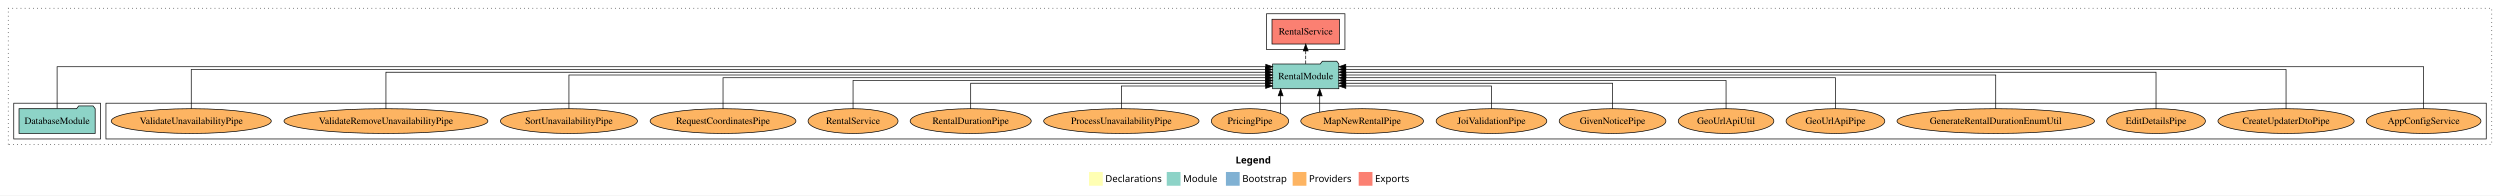
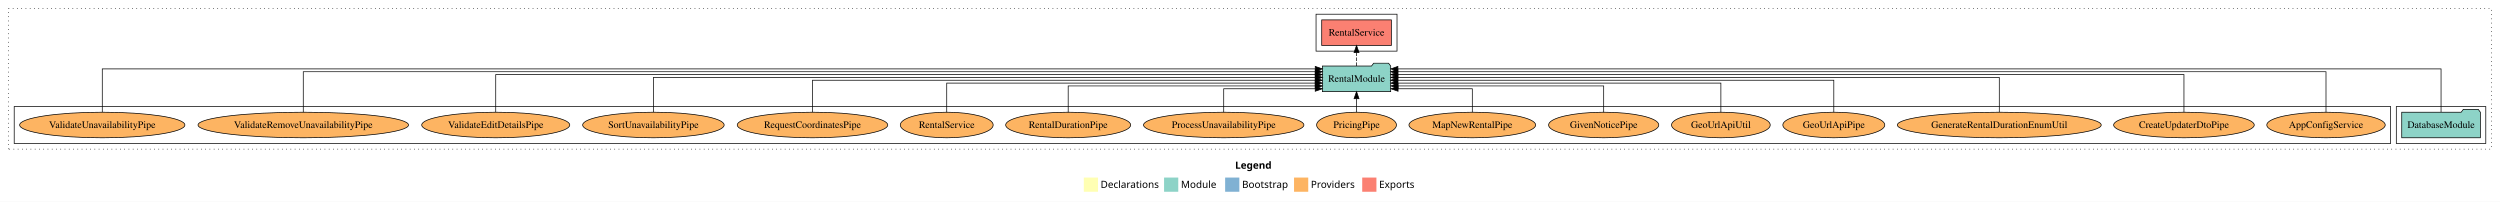
- <svg xmlns="http://www.w3.org/2000/svg" width="3634pt" height="284pt" viewBox="0.00 0.00 3634.00 284.00">
+ <svg xmlns="http://www.w3.org/2000/svg" width="3520pt" height="284pt" viewBox="0.00 0.00 3520.00 284.00">
  <g id="graph0" class="graph" transform="scale(1 1) rotate(0) translate(4 280)">
-     <polygon fill="white" stroke="transparent" points="-4,4 -4,-280 3630,-280 3630,4 -4,4" />
-     <text text-anchor="start" x="1792.01" y="-42.4" font-family="sans-serif" font-weight="bold" font-size="14.00">Legend</text>
-     <polygon fill="#ffffb3" stroke="transparent" points="1579,-10 1579,-30 1599,-30 1599,-10 1579,-10" />
-     <text text-anchor="start" x="1602.63" y="-15.4" font-family="sans-serif" font-size="14.00">  Declarations</text>
-     <polygon fill="#8dd3c7" stroke="transparent" points="1692,-10 1692,-30 1712,-30 1712,-10 1692,-10" />
-     <text text-anchor="start" x="1715.73" y="-15.4" font-family="sans-serif" font-size="14.00">  Module</text>
-     <polygon fill="#80b1d3" stroke="transparent" points="1778,-10 1778,-30 1798,-30 1798,-10 1778,-10" />
-     <text text-anchor="start" x="1801.78" y="-15.4" font-family="sans-serif" font-size="14.00">  Bootstrap</text>
-     <polygon fill="#fdb462" stroke="transparent" points="1875,-10 1875,-30 1895,-30 1895,-10 1875,-10" />
-     <text text-anchor="start" x="1898.67" y="-15.4" font-family="sans-serif" font-size="14.00">  Providers</text>
-     <polygon fill="#fb8072" stroke="transparent" points="1971,-10 1971,-30 1991,-30 1991,-10 1971,-10" />
-     <text text-anchor="start" x="1994.73" y="-15.4" font-family="sans-serif" font-size="14.00">  Exports</text>
+     <polygon fill="white" stroke="transparent" points="-4,4 -4,-280 3516,-280 3516,4 -4,4" />
+     <text text-anchor="start" x="1735.01" y="-42.4" font-family="sans-serif" font-weight="bold" font-size="14.00">Legend</text>
+     <polygon fill="#ffffb3" stroke="transparent" points="1522,-10 1522,-30 1542,-30 1542,-10 1522,-10" />
+     <text text-anchor="start" x="1545.63" y="-15.4" font-family="sans-serif" font-size="14.00">  Declarations</text>
+     <polygon fill="#8dd3c7" stroke="transparent" points="1635,-10 1635,-30 1655,-30 1655,-10 1635,-10" />
+     <text text-anchor="start" x="1658.73" y="-15.4" font-family="sans-serif" font-size="14.00">  Module</text>
+     <polygon fill="#80b1d3" stroke="transparent" points="1721,-10 1721,-30 1741,-30 1741,-10 1721,-10" />
+     <text text-anchor="start" x="1744.78" y="-15.4" font-family="sans-serif" font-size="14.00">  Bootstrap</text>
+     <polygon fill="#fdb462" stroke="transparent" points="1818,-10 1818,-30 1838,-30 1838,-10 1818,-10" />
+     <text text-anchor="start" x="1841.67" y="-15.4" font-family="sans-serif" font-size="14.00">  Providers</text>
+     <polygon fill="#fb8072" stroke="transparent" points="1914,-10 1914,-30 1934,-30 1934,-10 1914,-10" />
+     <text text-anchor="start" x="1937.73" y="-15.4" font-family="sans-serif" font-size="14.00">  Exports</text>
    <g id="clust1" class="cluster">
-       <polygon fill="none" stroke="black" stroke-dasharray="1,5" points="8,-70 8,-268 3618,-268 3618,-70 8,-70" />
+       <polygon fill="none" stroke="black" stroke-dasharray="1,5" points="8,-70 8,-268 3504,-268 3504,-70 8,-70" />
+     </g>
+     <g id="clust3" class="cluster">
+       <polygon fill="none" stroke="black" points="3370,-78 3370,-130 3496,-130 3496,-78 3370,-78" />
+     </g>
+     <g id="clust4" class="cluster">
+       <polygon fill="none" stroke="black" points="1849,-208 1849,-260 1963,-260 1963,-208 1849,-208" />
    </g>
    <g id="clust6" class="cluster">
-       <polygon fill="none" stroke="black" points="150,-78 150,-130 3610,-130 3610,-78 150,-78" />
-     </g>
-     <g id="clust4" class="cluster">
-       <polygon fill="none" stroke="black" points="1837,-208 1837,-260 1951,-260 1951,-208 1837,-208" />
-     </g>
-     <g id="clust3" class="cluster">
-       <polygon fill="none" stroke="black" points="16,-78 16,-130 142,-130 142,-78 16,-78" />
+       <polygon fill="none" stroke="black" points="16,-78 16,-130 3362,-130 3362,-78 16,-78" />
    </g>
    <g id="node1" class="node">
-       <polygon fill="#8dd3c7" stroke="black" points="134.35,-122 131.35,-126 110.35,-126 107.35,-122 23.65,-122 23.65,-86 134.35,-86 134.35,-122" />
-       <text text-anchor="middle" x="79" y="-99.8" font-family="Times,serif" font-size="14.00">DatabaseModule</text>
+       <polygon fill="#8dd3c7" stroke="black" points="3488.35,-122 3485.35,-126 3464.35,-126 3461.35,-122 3377.65,-122 3377.65,-86 3488.35,-86 3488.35,-122" />
+       <text text-anchor="middle" x="3433" y="-99.8" font-family="Times,serif" font-size="14.00">DatabaseModule</text>
    </g>
    <g id="node2" class="node">
-       <polygon fill="#8dd3c7" stroke="black" points="1942.1,-187 1939.1,-191 1918.1,-191 1915.1,-187 1845.9,-187 1845.9,-151 1942.1,-151 1942.1,-187" />
-       <text text-anchor="middle" x="1894" y="-164.8" font-family="Times,serif" font-size="14.00">RentalModule</text>
+       <polygon fill="#8dd3c7" stroke="black" points="1954.1,-187 1951.1,-191 1930.1,-191 1927.1,-187 1857.9,-187 1857.9,-151 1954.1,-151 1954.1,-187" />
+       <text text-anchor="middle" x="1906" y="-164.8" font-family="Times,serif" font-size="14.00">RentalModule</text>
    </g>
    <g id="edge1" class="edge">
-       <path fill="none" stroke="black" d="M79,-122.32C79,-145.66 79,-183 79,-183 79,-183 1835.92,-183 1835.92,-183" />
-       <polygon fill="black" stroke="black" points="1835.92,-186.5 1845.92,-183 1835.92,-179.5 1835.92,-186.5" />
+       <path fill="none" stroke="black" d="M3433,-122.32C3433,-145.66 3433,-183 3433,-183 3433,-183 1964.22,-183 1964.22,-183" />
+       <polygon fill="black" stroke="black" points="1964.22,-179.5 1954.22,-183 1964.22,-186.5 1964.22,-179.5" />
    </g>
    <g id="node3" class="node">
-       <polygon fill="#fb8072" stroke="black" points="1943.02,-252 1844.98,-252 1844.98,-216 1943.02,-216 1943.02,-252" />
-       <text text-anchor="middle" x="1894" y="-229.8" font-family="Times,serif" font-size="14.00">RentalService </text>
+       <polygon fill="#fb8072" stroke="black" points="1955.02,-252 1856.98,-252 1856.98,-216 1955.02,-216 1955.02,-252" />
+       <text text-anchor="middle" x="1906" y="-229.8" font-family="Times,serif" font-size="14.00">RentalService </text>
    </g>
    <g id="edge2" class="edge">
-       <path fill="none" stroke="black" stroke-dasharray="5,2" d="M1894,-187.11C1894,-187.11 1894,-205.99 1894,-205.99" />
-       <polygon fill="black" stroke="black" points="1890.5,-205.99 1894,-215.99 1897.5,-205.99 1890.5,-205.99" />
+       <path fill="none" stroke="black" stroke-dasharray="5,2" d="M1906,-187.11C1906,-187.11 1906,-205.99 1906,-205.99" />
+       <polygon fill="black" stroke="black" points="1902.5,-205.99 1906,-215.99 1909.5,-205.99 1902.5,-205.99" />
    </g>
    <g id="node4" class="node">
-       <ellipse fill="#fdb462" stroke="black" cx="3519" cy="-104" rx="83.39" ry="18" />
-       <text text-anchor="middle" x="3519" y="-99.8" font-family="Times,serif" font-size="14.00">AppConfigService</text>
+       <ellipse fill="#fdb462" stroke="black" cx="3271" cy="-104" rx="83.39" ry="18" />
+       <text text-anchor="middle" x="3271" y="-99.8" font-family="Times,serif" font-size="14.00">AppConfigService</text>
    </g>
    <g id="edge3" class="edge">
-       <path fill="none" stroke="black" d="M3519,-122.32C3519,-145.66 3519,-183 3519,-183 3519,-183 1952.19,-183 1952.19,-183" />
-       <polygon fill="black" stroke="black" points="1952.19,-179.5 1942.19,-183 1952.19,-186.5 1952.19,-179.5" />
+       <path fill="none" stroke="black" d="M3271,-122.16C3271,-144.35 3271,-179 3271,-179 3271,-179 1964.18,-179 1964.18,-179" />
+       <polygon fill="black" stroke="black" points="1964.18,-175.5 1954.18,-179 1964.18,-182.5 1964.18,-175.5" />
    </g>
    <g id="node5" class="node">
-       <ellipse fill="#fdb462" stroke="black" cx="3319" cy="-104" rx="98.97" ry="18" />
-       <text text-anchor="middle" x="3319" y="-99.8" font-family="Times,serif" font-size="14.00">CreateUpdaterDtoPipe</text>
+       <ellipse fill="#fdb462" stroke="black" cx="3071" cy="-104" rx="98.97" ry="18" />
+       <text text-anchor="middle" x="3071" y="-99.8" font-family="Times,serif" font-size="14.00">CreateUpdaterDtoPipe</text>
    </g>
    <g id="edge4" class="edge">
-       <path fill="none" stroke="black" d="M3319,-122.16C3319,-144.35 3319,-179 3319,-179 3319,-179 1952.23,-179 1952.23,-179" />
-       <polygon fill="black" stroke="black" points="1952.23,-175.5 1942.23,-179 1952.23,-182.5 1952.23,-175.5" />
+       <path fill="none" stroke="black" d="M3071,-122.28C3071,-143.32 3071,-175 3071,-175 3071,-175 1964.21,-175 1964.21,-175" />
+       <polygon fill="black" stroke="black" points="1964.21,-171.5 1954.21,-175 1964.21,-178.5 1964.21,-171.5" />
    </g>
    <g id="node6" class="node">
-       <ellipse fill="#fdb462" stroke="black" cx="3130" cy="-104" rx="71.8" ry="18" />
-       <text text-anchor="middle" x="3130" y="-99.8" font-family="Times,serif" font-size="14.00">EditDetailsPipe</text>
+       <ellipse fill="#fdb462" stroke="black" cx="2811" cy="-104" rx="143.52" ry="18" />
+       <text text-anchor="middle" x="2811" y="-99.8" font-family="Times,serif" font-size="14.00">GenerateRentalDurationEnumUtil</text>
    </g>
    <g id="edge5" class="edge">
-       <path fill="none" stroke="black" d="M3130,-122.28C3130,-143.32 3130,-175 3130,-175 3130,-175 1952.07,-175 1952.07,-175" />
-       <polygon fill="black" stroke="black" points="1952.07,-171.5 1942.07,-175 1952.07,-178.5 1952.07,-171.5" />
+       <path fill="none" stroke="black" d="M2811,-122.31C2811,-142.15 2811,-171 2811,-171 2811,-171 1964.34,-171 1964.34,-171" />
+       <polygon fill="black" stroke="black" points="1964.34,-167.5 1954.34,-171 1964.34,-174.5 1964.34,-167.5" />
    </g>
    <g id="node7" class="node">
-       <ellipse fill="#fdb462" stroke="black" cx="2897" cy="-104" rx="143.52" ry="18" />
-       <text text-anchor="middle" x="2897" y="-99.8" font-family="Times,serif" font-size="14.00">GenerateRentalDurationEnumUtil</text>
+       <ellipse fill="#fdb462" stroke="black" cx="2578" cy="-104" rx="71.79" ry="18" />
+       <text text-anchor="middle" x="2578" y="-99.8" font-family="Times,serif" font-size="14.00">GeoUrlApiPipe</text>
    </g>
    <g id="edge6" class="edge">
-       <path fill="none" stroke="black" d="M2897,-122.31C2897,-142.15 2897,-171 2897,-171 2897,-171 1952.38,-171 1952.38,-171" />
-       <polygon fill="black" stroke="black" points="1952.38,-167.5 1942.38,-171 1952.38,-174.5 1952.38,-167.5" />
+       <path fill="none" stroke="black" d="M2578,-122.22C2578,-140.83 2578,-167 2578,-167 2578,-167 1964.06,-167 1964.06,-167" />
+       <polygon fill="black" stroke="black" points="1964.06,-163.5 1954.06,-167 1964.06,-170.5 1964.06,-163.5" />
    </g>
    <g id="node8" class="node">
-       <ellipse fill="#fdb462" stroke="black" cx="2664" cy="-104" rx="71.79" ry="18" />
-       <text text-anchor="middle" x="2664" y="-99.8" font-family="Times,serif" font-size="14.00">GeoUrlApiPipe</text>
+       <ellipse fill="#fdb462" stroke="black" cx="2419" cy="-104" rx="69.5" ry="18" />
+       <text text-anchor="middle" x="2419" y="-99.8" font-family="Times,serif" font-size="14.00">GeoUrlApiUtil</text>
    </g>
    <g id="edge7" class="edge">
-       <path fill="none" stroke="black" d="M2664,-122.22C2664,-140.83 2664,-167 2664,-167 2664,-167 1952.17,-167 1952.17,-167" />
-       <polygon fill="black" stroke="black" points="1952.17,-163.5 1942.17,-167 1952.17,-170.5 1952.17,-163.5" />
+       <path fill="none" stroke="black" d="M2419,-122.02C2419,-139.37 2419,-163 2419,-163 2419,-163 1964.26,-163 1964.26,-163" />
+       <polygon fill="black" stroke="black" points="1964.26,-159.5 1954.26,-163 1964.26,-166.5 1964.26,-159.5" />
    </g>
    <g id="node9" class="node">
-       <ellipse fill="#fdb462" stroke="black" cx="2505" cy="-104" rx="69.5" ry="18" />
-       <text text-anchor="middle" x="2505" y="-99.8" font-family="Times,serif" font-size="14.00">GeoUrlApiUtil</text>
+       <ellipse fill="#fdb462" stroke="black" cx="2254" cy="-104" rx="77.59" ry="18" />
+       <text text-anchor="middle" x="2254" y="-99.8" font-family="Times,serif" font-size="14.00">GivenNoticePipe</text>
    </g>
    <g id="edge8" class="edge">
-       <path fill="none" stroke="black" d="M2505,-122.02C2505,-139.37 2505,-163 2505,-163 2505,-163 1952.2,-163 1952.2,-163" />
-       <polygon fill="black" stroke="black" points="1952.2,-159.5 1942.2,-163 1952.2,-166.5 1952.2,-159.5" />
+       <path fill="none" stroke="black" d="M2254,-122.01C2254,-138.05 2254,-159 2254,-159 2254,-159 1964.39,-159 1964.39,-159" />
+       <polygon fill="black" stroke="black" points="1964.39,-155.5 1954.39,-159 1964.39,-162.5 1964.39,-155.5" />
    </g>
    <g id="node10" class="node">
-       <ellipse fill="#fdb462" stroke="black" cx="2340" cy="-104" rx="77.59" ry="18" />
-       <text text-anchor="middle" x="2340" y="-99.8" font-family="Times,serif" font-size="14.00">GivenNoticePipe</text>
+       <ellipse fill="#fdb462" stroke="black" cx="2069" cy="-104" rx="89.18" ry="18" />
+       <text text-anchor="middle" x="2069" y="-99.8" font-family="Times,serif" font-size="14.00">MapNewRentalPipe</text>
    </g>
    <g id="edge9" class="edge">
-       <path fill="none" stroke="black" d="M2340,-122.01C2340,-138.05 2340,-159 2340,-159 2340,-159 1952.15,-159 1952.15,-159" />
-       <polygon fill="black" stroke="black" points="1952.15,-155.5 1942.15,-159 1952.15,-162.5 1952.15,-155.5" />
+       <path fill="none" stroke="black" d="M2069,-122.12C2069,-136.78 2069,-155 2069,-155 2069,-155 1964.46,-155 1964.46,-155" />
+       <polygon fill="black" stroke="black" points="1964.46,-151.5 1954.46,-155 1964.46,-158.5 1964.46,-151.5" />
    </g>
    <g id="node11" class="node">
-       <ellipse fill="#fdb462" stroke="black" cx="2164" cy="-104" rx="80.47" ry="18" />
-       <text text-anchor="middle" x="2164" y="-99.8" font-family="Times,serif" font-size="14.00">JoiValidationPipe</text>
+       <ellipse fill="#fdb462" stroke="black" cx="1906" cy="-104" rx="56.2" ry="18" />
+       <text text-anchor="middle" x="1906" y="-99.8" font-family="Times,serif" font-size="14.00">PricingPipe</text>
    </g>
    <g id="edge10" class="edge">
-       <path fill="none" stroke="black" d="M2164,-122.12C2164,-136.78 2164,-155 2164,-155 2164,-155 1952.27,-155 1952.27,-155" />
-       <polygon fill="black" stroke="black" points="1952.27,-151.5 1942.27,-155 1952.27,-158.5 1952.27,-151.5" />
+       <path fill="none" stroke="black" d="M1906,-122.11C1906,-122.11 1906,-140.99 1906,-140.99" />
+       <polygon fill="black" stroke="black" points="1902.5,-140.99 1906,-150.99 1909.5,-140.99 1902.5,-140.99" />
    </g>
    <g id="node12" class="node">
-       <ellipse fill="#fdb462" stroke="black" cx="1976" cy="-104" rx="89.18" ry="18" />
-       <text text-anchor="middle" x="1976" y="-99.8" font-family="Times,serif" font-size="14.00">MapNewRentalPipe</text>
+       <ellipse fill="#fdb462" stroke="black" cx="1719" cy="-104" rx="112.89" ry="18" />
+       <text text-anchor="middle" x="1719" y="-99.8" font-family="Times,serif" font-size="14.00">ProcessUnavailabilityPipe</text>
    </g>
    <g id="edge11" class="edge">
-       <path fill="none" stroke="black" d="M1914.35,-117.15C1914.35,-117.15 1914.35,-140.69 1914.35,-140.69" />
-       <polygon fill="black" stroke="black" points="1910.85,-140.69 1914.35,-150.69 1917.85,-140.69 1910.85,-140.69" />
+       <path fill="none" stroke="black" d="M1719,-122.12C1719,-136.78 1719,-155 1719,-155 1719,-155 1847.84,-155 1847.84,-155" />
+       <polygon fill="black" stroke="black" points="1847.84,-158.5 1857.84,-155 1847.84,-151.5 1847.84,-158.5" />
    </g>
    <g id="node13" class="node">
-       <ellipse fill="#fdb462" stroke="black" cx="1813" cy="-104" rx="56.2" ry="18" />
-       <text text-anchor="middle" x="1813" y="-99.8" font-family="Times,serif" font-size="14.00">PricingPipe</text>
+       <ellipse fill="#fdb462" stroke="black" cx="1500" cy="-104" rx="87.98" ry="18" />
+       <text text-anchor="middle" x="1500" y="-99.8" font-family="Times,serif" font-size="14.00">RentalDurationPipe</text>
    </g>
    <g id="edge12" class="edge">
-       <path fill="none" stroke="black" d="M1857.52,-115.03C1857.52,-115.03 1857.52,-140.78 1857.52,-140.78" />
-       <polygon fill="black" stroke="black" points="1854.02,-140.78 1857.52,-150.78 1861.02,-140.78 1854.02,-140.78" />
+       <path fill="none" stroke="black" d="M1500,-122.01C1500,-138.05 1500,-159 1500,-159 1500,-159 1847.83,-159 1847.83,-159" />
+       <polygon fill="black" stroke="black" points="1847.83,-162.5 1857.83,-159 1847.83,-155.5 1847.83,-162.5" />
    </g>
    <g id="node14" class="node">
-       <ellipse fill="#fdb462" stroke="black" cx="1626" cy="-104" rx="112.89" ry="18" />
-       <text text-anchor="middle" x="1626" y="-99.8" font-family="Times,serif" font-size="14.00">ProcessUnavailabilityPipe</text>
+       <ellipse fill="#fdb462" stroke="black" cx="1329" cy="-104" rx="65.4" ry="18" />
+       <text text-anchor="middle" x="1329" y="-99.8" font-family="Times,serif" font-size="14.00">RentalService</text>
    </g>
    <g id="edge13" class="edge">
-       <path fill="none" stroke="black" d="M1626,-122.12C1626,-136.78 1626,-155 1626,-155 1626,-155 1835.78,-155 1835.78,-155" />
-       <polygon fill="black" stroke="black" points="1835.78,-158.5 1845.78,-155 1835.78,-151.5 1835.78,-158.5" />
+       <path fill="none" stroke="black" d="M1329,-122.02C1329,-139.37 1329,-163 1329,-163 1329,-163 1847.8,-163 1847.8,-163" />
+       <polygon fill="black" stroke="black" points="1847.8,-166.5 1857.8,-163 1847.8,-159.5 1847.8,-166.5" />
    </g>
    <g id="node15" class="node">
-       <ellipse fill="#fdb462" stroke="black" cx="1407" cy="-104" rx="87.98" ry="18" />
-       <text text-anchor="middle" x="1407" y="-99.8" font-family="Times,serif" font-size="14.00">RentalDurationPipe</text>
+       <ellipse fill="#fdb462" stroke="black" cx="1140" cy="-104" rx="105.96" ry="18" />
+       <text text-anchor="middle" x="1140" y="-99.8" font-family="Times,serif" font-size="14.00">RequestCoordinatesPipe</text>
    </g>
    <g id="edge14" class="edge">
-       <path fill="none" stroke="black" d="M1407,-122.01C1407,-138.05 1407,-159 1407,-159 1407,-159 1835.52,-159 1835.52,-159" />
-       <polygon fill="black" stroke="black" points="1835.52,-162.5 1845.52,-159 1835.52,-155.5 1835.52,-162.5" />
+       <path fill="none" stroke="black" d="M1140,-122.22C1140,-140.83 1140,-167 1140,-167 1140,-167 1847.79,-167 1847.79,-167" />
+       <polygon fill="black" stroke="black" points="1847.79,-170.5 1857.79,-167 1847.79,-163.5 1847.79,-170.5" />
    </g>
    <g id="node16" class="node">
-       <ellipse fill="#fdb462" stroke="black" cx="1236" cy="-104" rx="65.4" ry="18" />
-       <text text-anchor="middle" x="1236" y="-99.8" font-family="Times,serif" font-size="14.00">RentalService</text>
+       <ellipse fill="#fdb462" stroke="black" cx="916" cy="-104" rx="99.59" ry="18" />
+       <text text-anchor="middle" x="916" y="-99.8" font-family="Times,serif" font-size="14.00">SortUnavailabilityPipe</text>
    </g>
    <g id="edge15" class="edge">
-       <path fill="none" stroke="black" d="M1236,-122.02C1236,-139.37 1236,-163 1236,-163 1236,-163 1835.88,-163 1835.88,-163" />
-       <polygon fill="black" stroke="black" points="1835.88,-166.5 1845.88,-163 1835.88,-159.5 1835.88,-166.5" />
+       <path fill="none" stroke="black" d="M916,-122.31C916,-142.15 916,-171 916,-171 916,-171 1847.92,-171 1847.92,-171" />
+       <polygon fill="black" stroke="black" points="1847.92,-174.5 1857.92,-171 1847.92,-167.5 1847.92,-174.5" />
    </g>
    <g id="node17" class="node">
-       <ellipse fill="#fdb462" stroke="black" cx="1047" cy="-104" rx="105.96" ry="18" />
-       <text text-anchor="middle" x="1047" y="-99.8" font-family="Times,serif" font-size="14.00">RequestCoordinatesPipe</text>
+       <ellipse fill="#fdb462" stroke="black" cx="694" cy="-104" rx="104.22" ry="18" />
+       <text text-anchor="middle" x="694" y="-99.8" font-family="Times,serif" font-size="14.00">ValidateEditDetailsPipe</text>
    </g>
    <g id="edge16" class="edge">
-       <path fill="none" stroke="black" d="M1047,-122.22C1047,-140.83 1047,-167 1047,-167 1047,-167 1835.73,-167 1835.73,-167" />
-       <polygon fill="black" stroke="black" points="1835.73,-170.5 1845.73,-167 1835.73,-163.5 1835.73,-170.5" />
+       <path fill="none" stroke="black" d="M694,-122.28C694,-143.32 694,-175 694,-175 694,-175 1847.74,-175 1847.74,-175" />
+       <polygon fill="black" stroke="black" points="1847.74,-178.5 1857.74,-175 1847.74,-171.5 1847.74,-178.5" />
    </g>
    <g id="node18" class="node">
-       <ellipse fill="#fdb462" stroke="black" cx="823" cy="-104" rx="99.59" ry="18" />
-       <text text-anchor="middle" x="823" y="-99.8" font-family="Times,serif" font-size="14.00">SortUnavailabilityPipe</text>
+       <ellipse fill="#fdb462" stroke="black" cx="423" cy="-104" rx="148.19" ry="18" />
+       <text text-anchor="middle" x="423" y="-99.8" font-family="Times,serif" font-size="14.00">ValidateRemoveUnavailabilityPipe</text>
    </g>
    <g id="edge17" class="edge">
-       <path fill="none" stroke="black" d="M823,-122.31C823,-142.15 823,-171 823,-171 823,-171 1835.9,-171 1835.9,-171" />
-       <polygon fill="black" stroke="black" points="1835.9,-174.5 1845.9,-171 1835.9,-167.5 1835.9,-174.5" />
+       <path fill="none" stroke="black" d="M423,-122.16C423,-144.35 423,-179 423,-179 423,-179 1847.92,-179 1847.92,-179" />
+       <polygon fill="black" stroke="black" points="1847.92,-182.5 1857.92,-179 1847.92,-175.5 1847.92,-182.5" />
    </g>
    <g id="node19" class="node">
-       <ellipse fill="#fdb462" stroke="black" cx="557" cy="-104" rx="148.19" ry="18" />
-       <text text-anchor="middle" x="557" y="-99.8" font-family="Times,serif" font-size="14.00">ValidateRemoveUnavailabilityPipe</text>
+       <ellipse fill="#fdb462" stroke="black" cx="140" cy="-104" rx="116.32" ry="18" />
+       <text text-anchor="middle" x="140" y="-99.8" font-family="Times,serif" font-size="14.00">ValidateUnavailabilityPipe</text>
    </g>
    <g id="edge18" class="edge">
-       <path fill="none" stroke="black" d="M557,-122.28C557,-143.32 557,-175 557,-175 557,-175 1835.63,-175 1835.63,-175" />
-       <polygon fill="black" stroke="black" points="1835.63,-178.5 1845.63,-175 1835.63,-171.5 1835.63,-178.5" />
-     </g>
-     <g id="node20" class="node">
-       <ellipse fill="#fdb462" stroke="black" cx="274" cy="-104" rx="116.32" ry="18" />
-       <text text-anchor="middle" x="274" y="-99.8" font-family="Times,serif" font-size="14.00">ValidateUnavailabilityPipe</text>
-     </g>
-     <g id="edge19" class="edge">
-       <path fill="none" stroke="black" d="M274,-122.16C274,-144.35 274,-179 274,-179 274,-179 1835.52,-179 1835.52,-179" />
-       <polygon fill="black" stroke="black" points="1835.52,-182.5 1845.52,-179 1835.52,-175.5 1835.52,-182.5" />
+       <path fill="none" stroke="black" d="M140,-122.32C140,-145.66 140,-183 140,-183 140,-183 1847.85,-183 1847.85,-183" />
+       <polygon fill="black" stroke="black" points="1847.85,-186.5 1857.85,-183 1847.85,-179.5 1847.85,-186.5" />
    </g>
  </g>
</svg>
